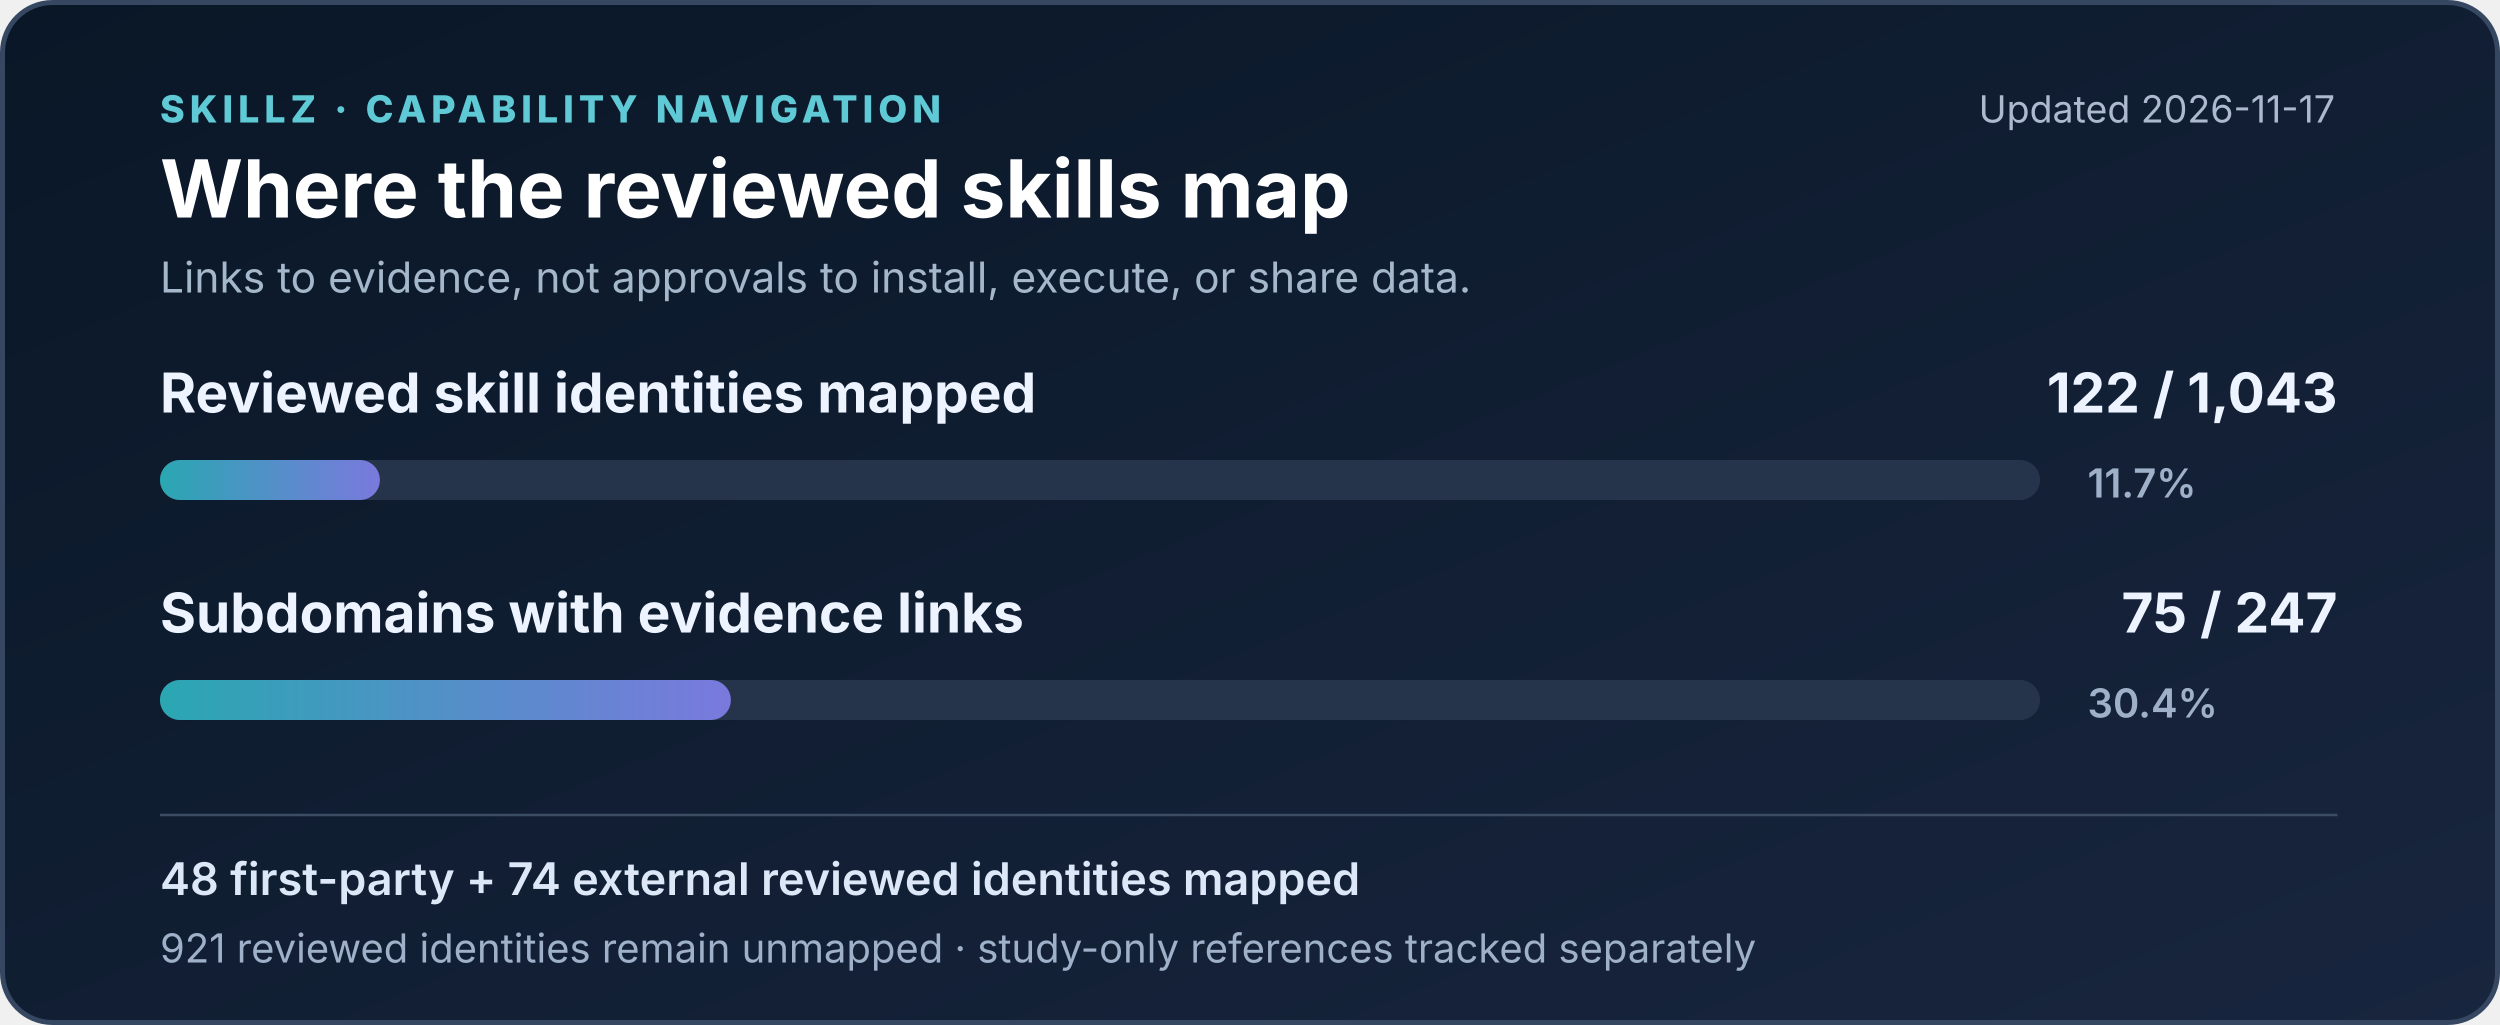
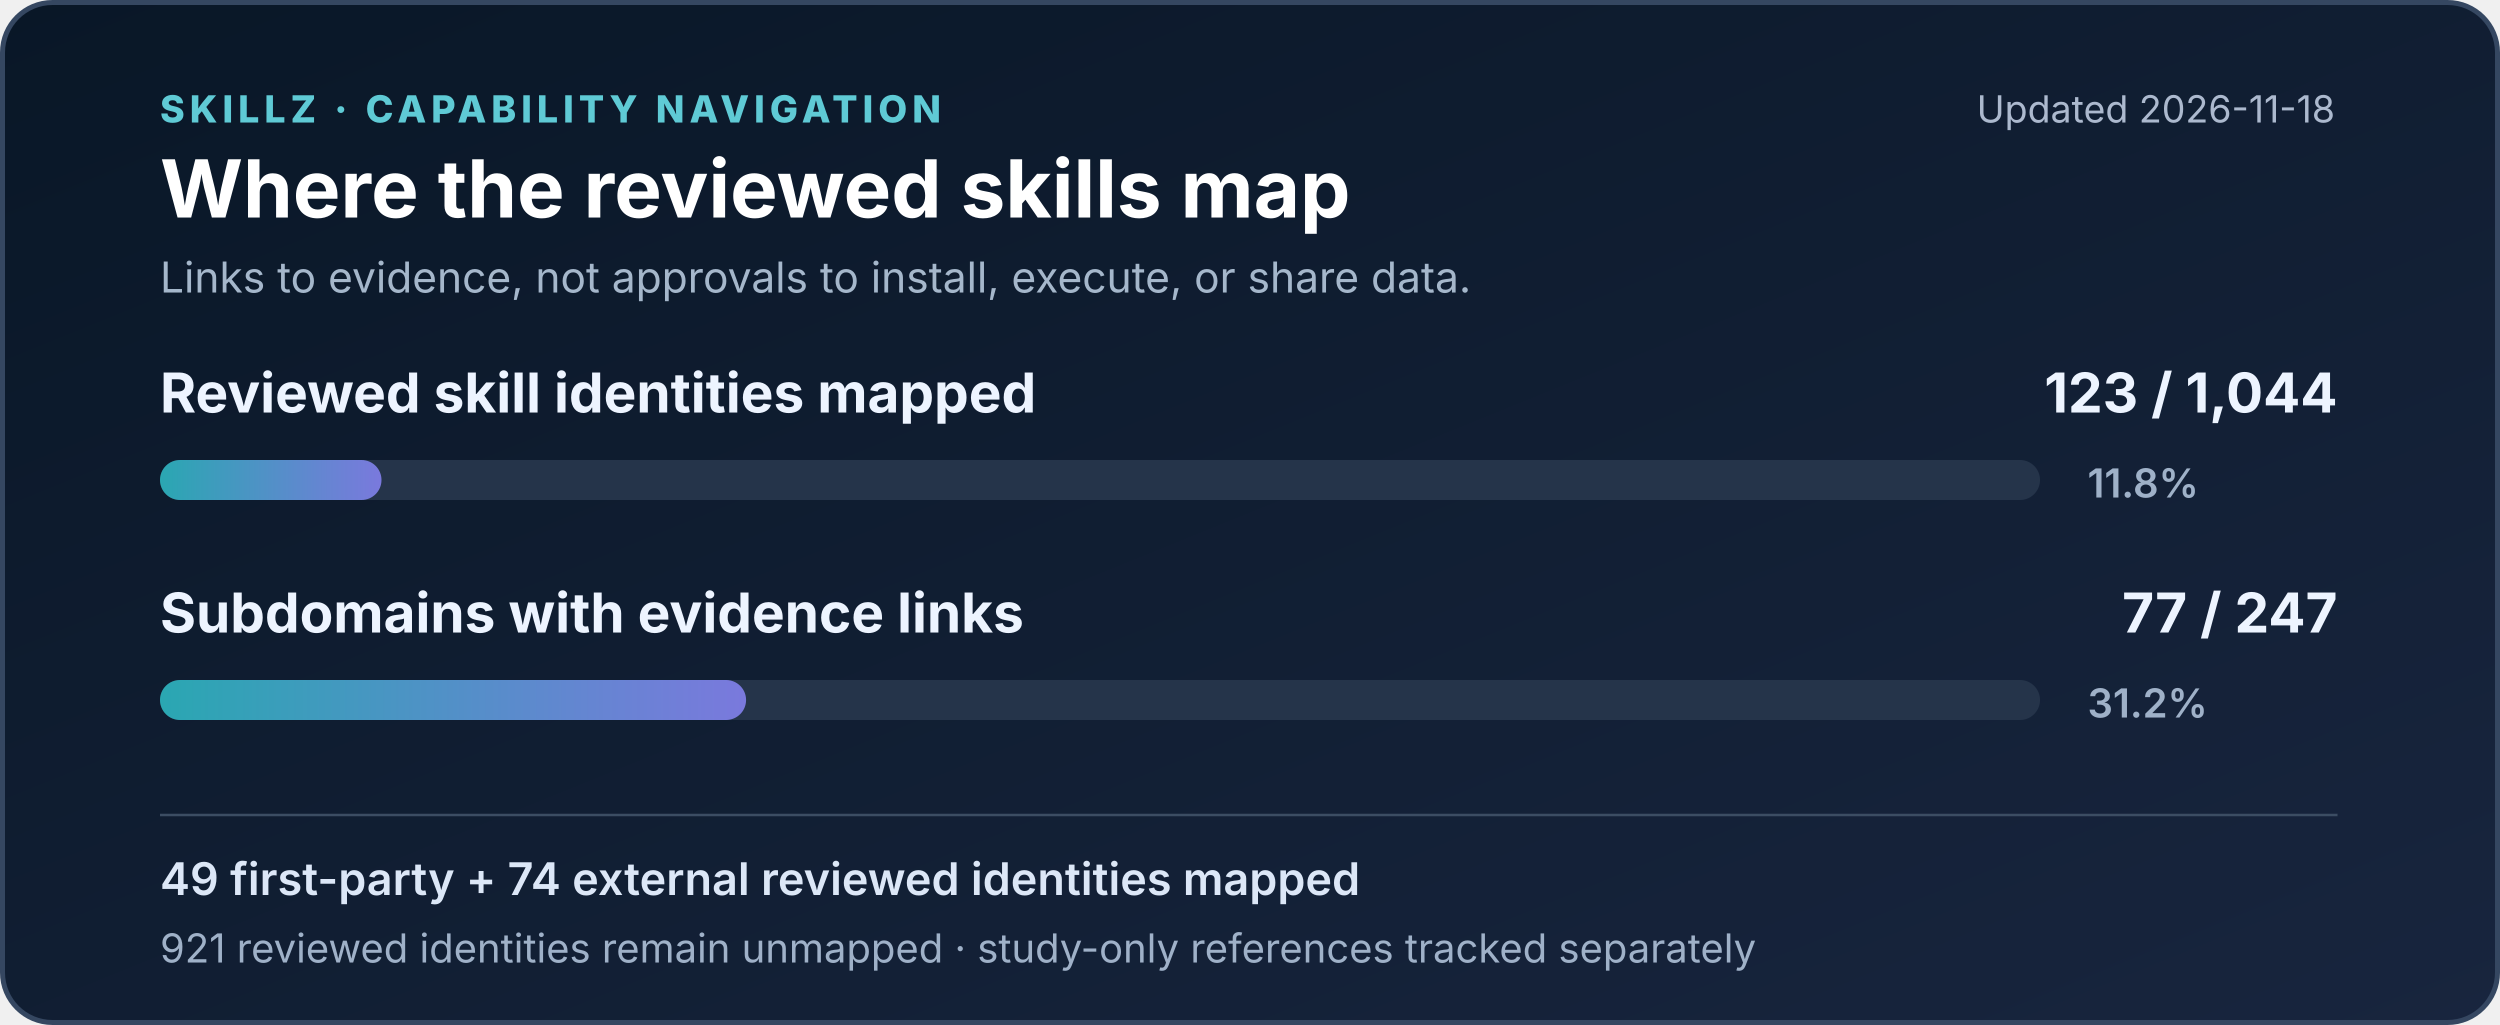
<svg xmlns="http://www.w3.org/2000/svg" width="1000" height="410" viewBox="0 0 1000 410" role="img" aria-labelledby="chartTitle chartDesc">
  <defs>
    <linearGradient id="bg" x1="0" y1="0" x2="1" y2="1">
      <stop stop-color="#091727" />
      <stop offset="1" stop-color="#18253e" />
    </linearGradient>
    <linearGradient id="routeFill" x1="0" y1="0" x2="1" y2="0">
      <stop stop-color="#2aa7b2" />
      <stop offset="1" stop-color="#7a79dd" />
    </linearGradient>
  </defs>
  <rect x="1" y="1" width="998" height="408" rx="20" fill="url(#bg)" stroke="#354761" stroke-width="2" />
  <text x="64" y="49" fill="#5fcad5" font-family="Inter,Segoe UI,Arial,sans-serif" font-size="15" letter-spacing="2" font-weight="800">SKILLZ · CAPABILITY NAVIGATION</text>
  <text x="64" y="87" fill="#ffffff" font-family="Inter,Segoe UI,Arial,sans-serif" font-size="32" font-weight="750">Where the reviewed skills map</text>
-   <text x="934" y="49" fill="#acb9ce" font-family="Inter,Segoe UI,Arial,sans-serif" font-size="15" text-anchor="end">Updated 2026-11-17</text>
+   <text x="934" y="49" fill="#acb9ce" font-family="Inter,Segoe UI,Arial,sans-serif" font-size="15" text-anchor="end">Updated 2026-11-18</text>
  <text x="64" y="117" fill="#a5b7cb" font-family="Inter,Segoe UI,Arial,sans-serif" font-size="17">Links to evidence, not approvals to install, execute, or share data.</text>
  <text x="64" y="165" fill="#edf4ff" font-family="Inter,Segoe UI,Arial,sans-serif" font-size="22" font-weight="650">Reviewed skill identities mapped</text>
-   <text x="935" y="165" fill="#edf4ff" font-family="Inter,Segoe UI,Arial,sans-serif" font-size="22" text-anchor="end" font-weight="700">122 / 1,043</text>
+   <text x="935" y="165" fill="#edf4ff" font-family="Inter,Segoe UI,Arial,sans-serif" font-size="22" text-anchor="end" font-weight="700">123 / 1,044</text>
  <rect x="64" y="184" width="752" height="16" rx="8" fill="#25344a" />
-   <rect x="64" y="184" width="87.96" height="16" rx="8" fill="url(#routeFill)" />
-   <text x="835" y="199" fill="#9fb1c8" font-family="Inter,Segoe UI,Arial,sans-serif" font-size="16" font-weight="600">11.7%</text>
+   <rect x="64" y="184" width="88.60" height="16" rx="8" fill="url(#routeFill)" />
+   <text x="835" y="199" fill="#9fb1c8" font-family="Inter,Segoe UI,Arial,sans-serif" font-size="16" font-weight="600">11.8%</text>
  <text x="64" y="253" fill="#edf4ff" font-family="Inter,Segoe UI,Arial,sans-serif" font-size="22" font-weight="650">Subdomains with evidence links</text>
-   <text x="935" y="253" fill="#edf4ff" font-family="Inter,Segoe UI,Arial,sans-serif" font-size="22" text-anchor="end" font-weight="700">75 / 247</text>
+   <text x="935" y="253" fill="#edf4ff" font-family="Inter,Segoe UI,Arial,sans-serif" font-size="22" text-anchor="end" font-weight="700">77 / 247</text>
  <rect x="64" y="272" width="752" height="16" rx="8" fill="#25344a" />
-   <rect x="64" y="272" width="228.34" height="16" rx="8" fill="url(#routeFill)" />
-   <text x="835" y="287" fill="#9fb1c8" font-family="Inter,Segoe UI,Arial,sans-serif" font-size="16" font-weight="600">30.4%</text>
+   <rect x="64" y="272" width="234.43" height="16" rx="8" fill="url(#routeFill)" />
+   <text x="835" y="287" fill="#9fb1c8" font-family="Inter,Segoe UI,Arial,sans-serif" font-size="16" font-weight="600">31.2%</text>
  <line x1="64" y1="326" x2="935" y2="326" stroke="#3c4d63" />
-   <text x="64" y="358" fill="#dce7f7" font-family="Inter,Segoe UI,Arial,sans-serif" font-size="18" font-weight="600">48 first-party + 74 external reviewed identities mapped</text>
+   <text x="64" y="358" fill="#dce7f7" font-family="Inter,Segoe UI,Arial,sans-serif" font-size="18" font-weight="600">49 first-party + 74 external reviewed identities mapped</text>
  <text x="64" y="385" fill="#9fb1c8" font-family="Inter,Segoe UI,Arial,sans-serif" font-size="16">921 reviewed identities remain unmapped · study-only references tracked separately</text>
</svg>
